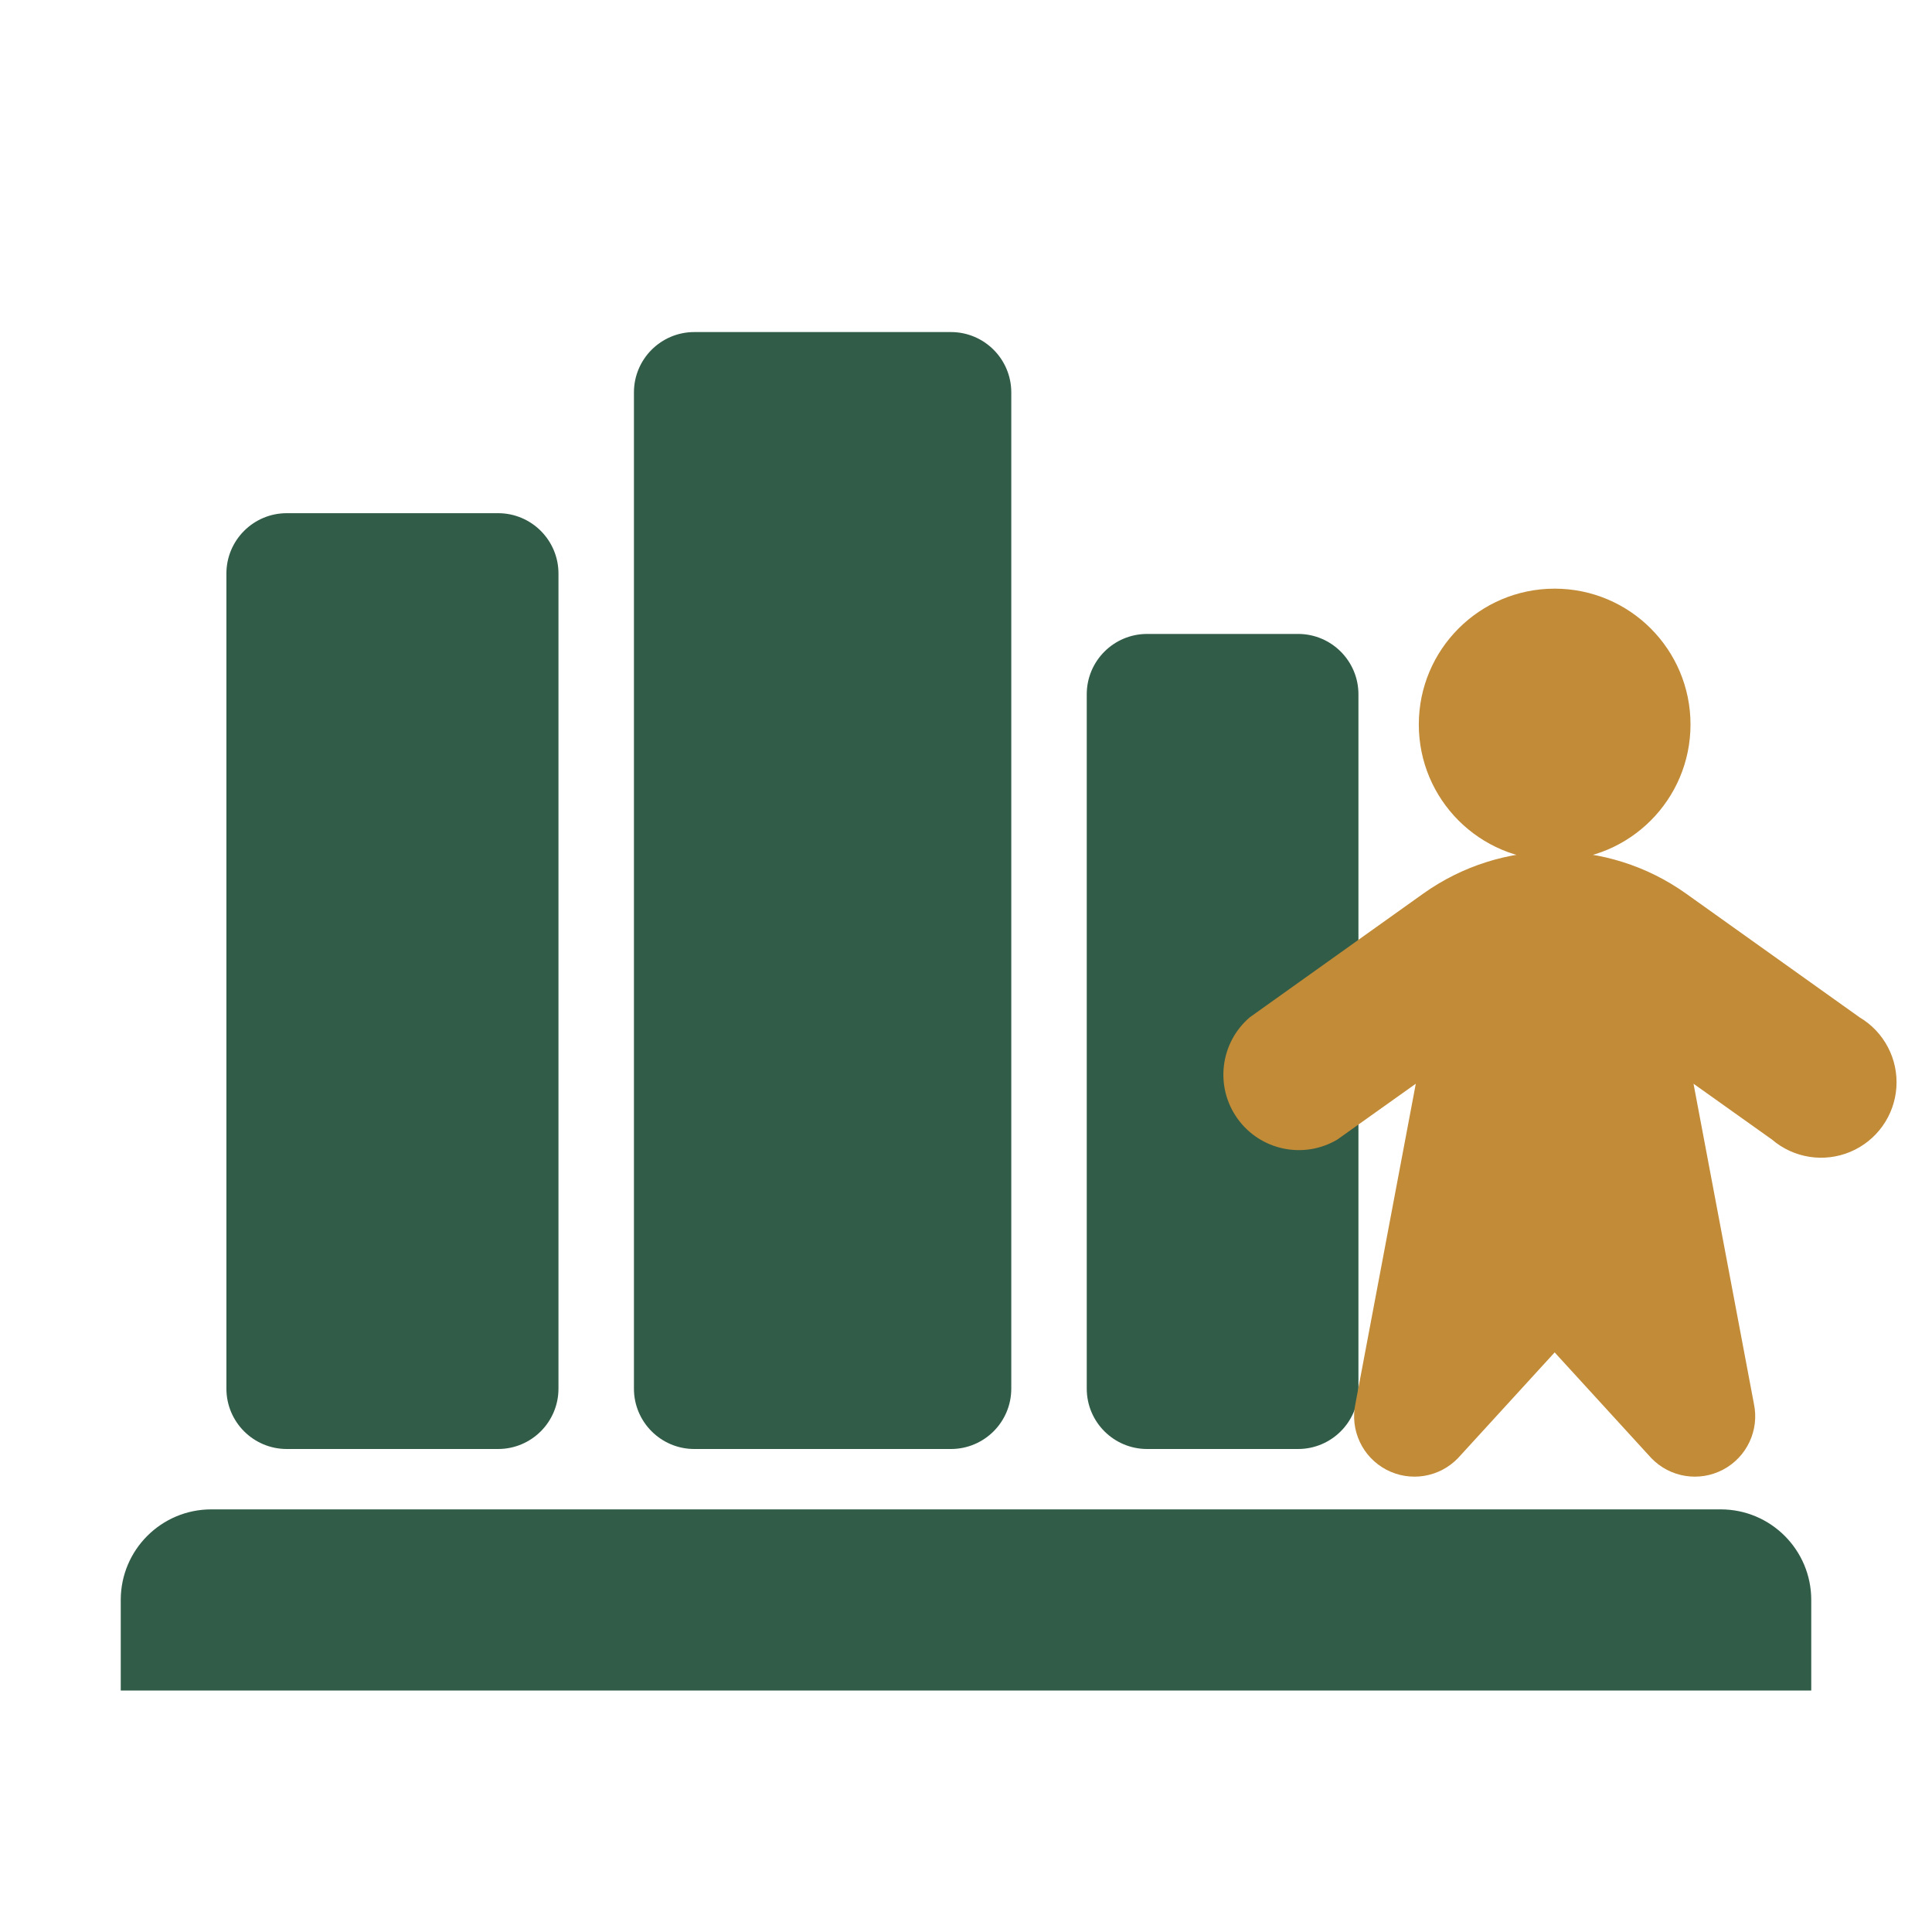
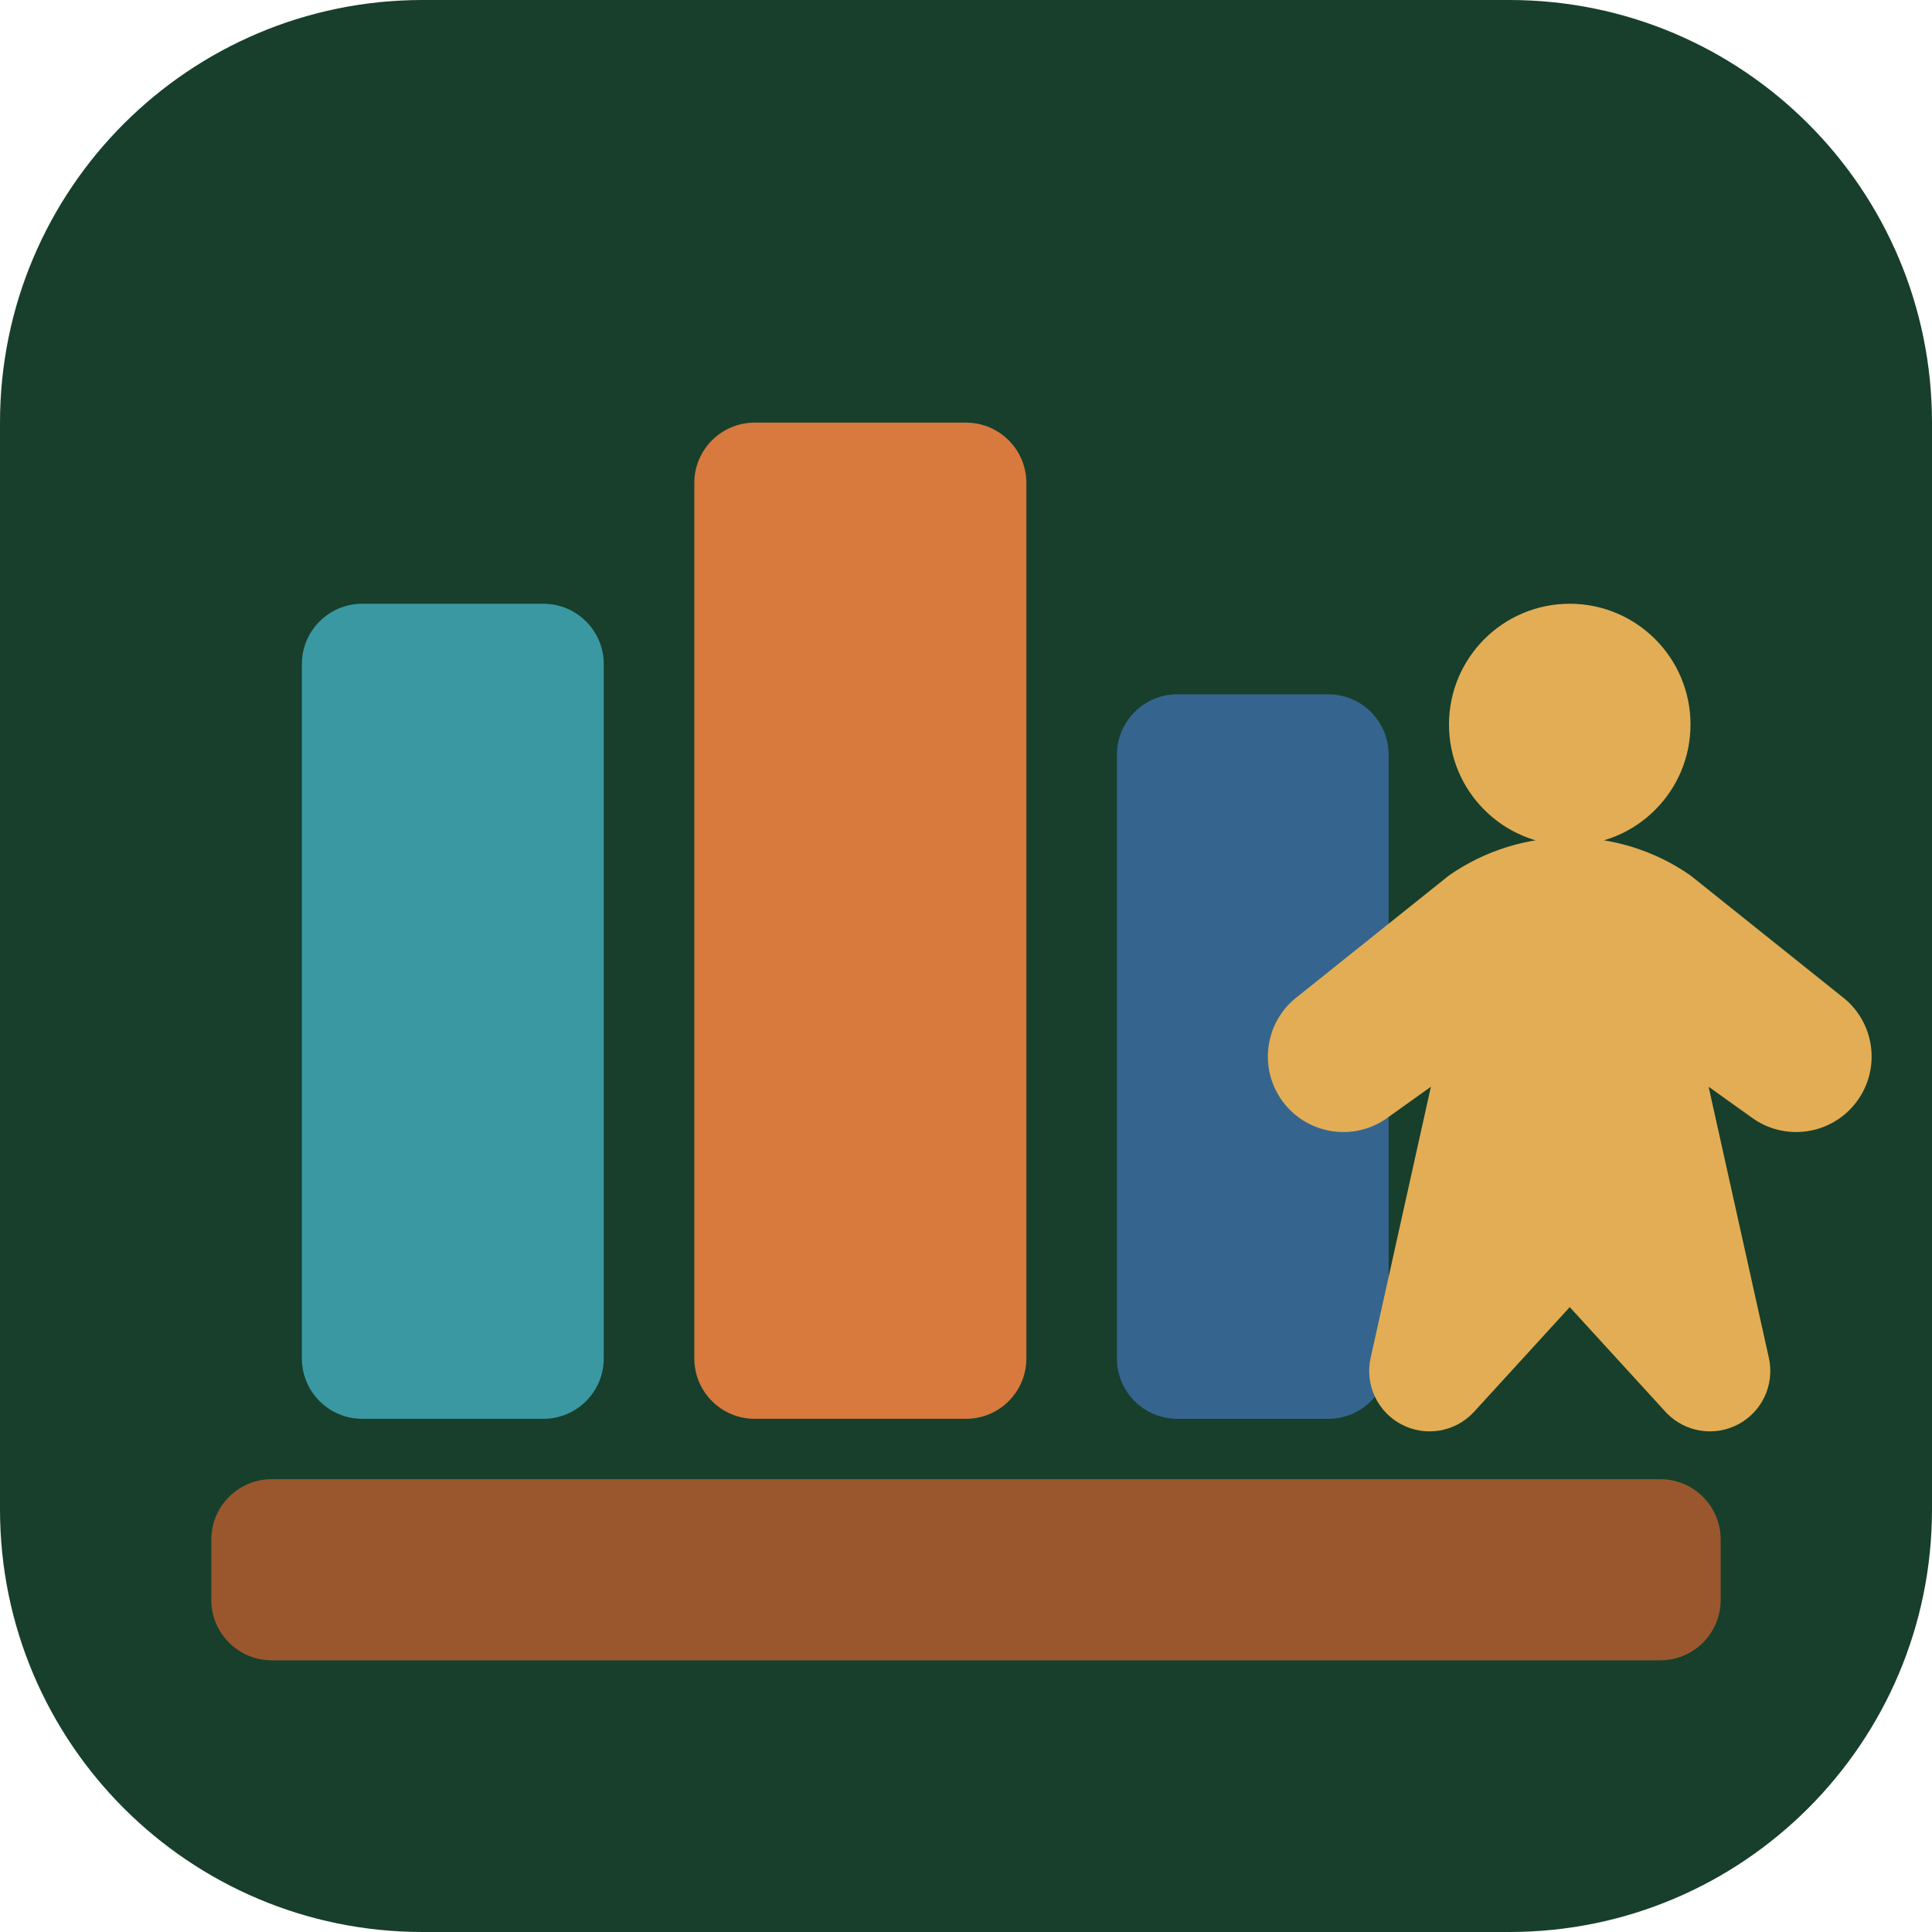
- <svg xmlns="http://www.w3.org/2000/svg" viewBox="0 0 128 128" role="img" aria-labelledby="title">
-   <style>
-     .forest { fill: #315C48; }
-     .gold { fill: #C28B37; }
-     @media (prefers-color-scheme: dark) {
-       .forest { fill: #70A889; }
-       .gold { fill: #E3AD55; }
-     }
-   </style>
-   <path class="forest" d="M14 100h100a6 6 0 0 1 6 6v6H8v-6a6 6 0 0 1 6-6Z" />
-   <rect class="forest" x="15" y="34" width="22" height="62" rx="4" />
-   <rect class="forest" x="42" y="22" width="25" height="74" rx="4" />
-   <rect class="forest" x="72" y="42" width="18" height="54" rx="4" />
-   <path class="gold" d="M103 39a9 9 0 1 0 0 18 9 9 0 0 0 0-18Zm-8.7 20.2-11.5 8.2a5 5 0 0 0 5.8 8.1l5.2-3.7-4 21.2a4 4 0 0 0 6.8 3.6l6.4-7 6.4 7a4 4 0 0 0 6.8-3.6l-4-21.2 5.2 3.7a5 5 0 1 0 5.8-8.1l-11.5-8.2a15 15 0 0 0-17.4 0Z" />
+ <svg xmlns="http://www.w3.org/2000/svg" viewBox="0 0 64 64" role="img" aria-labelledby="title">
+   <rect width="64" height="64" rx="14" fill="#173F2C" />
+   <rect x="7" y="49" width="50" height="6" rx="2" fill="#9A572D" />
+   <rect x="10" y="20" width="10" height="27" rx="2" fill="#3A98A2" />
+   <rect x="23" y="14" width="11" height="33" rx="2" fill="#D8793E" />
+   <rect x="37" y="23" width="9" height="24" rx="2" fill="#35658E" />
+   <path fill="#E3AD55" d="M52 20a4 4 0 1 0 0 8 4 4 0 0 0 0-8Zm-4 9-5 4a2.5 2.5 0 0 0 3 4l1.4-1-2 9a2 2 0 0 0 3.4 1.8l3.2-3.5 3.2 3.5a2 2 0 0 0 3.4-1.8l-2-9 1.4 1a2.5 2.5 0 0 0 3-4l-5-4a7 7 0 0 0-8 0Z" />
</svg>
